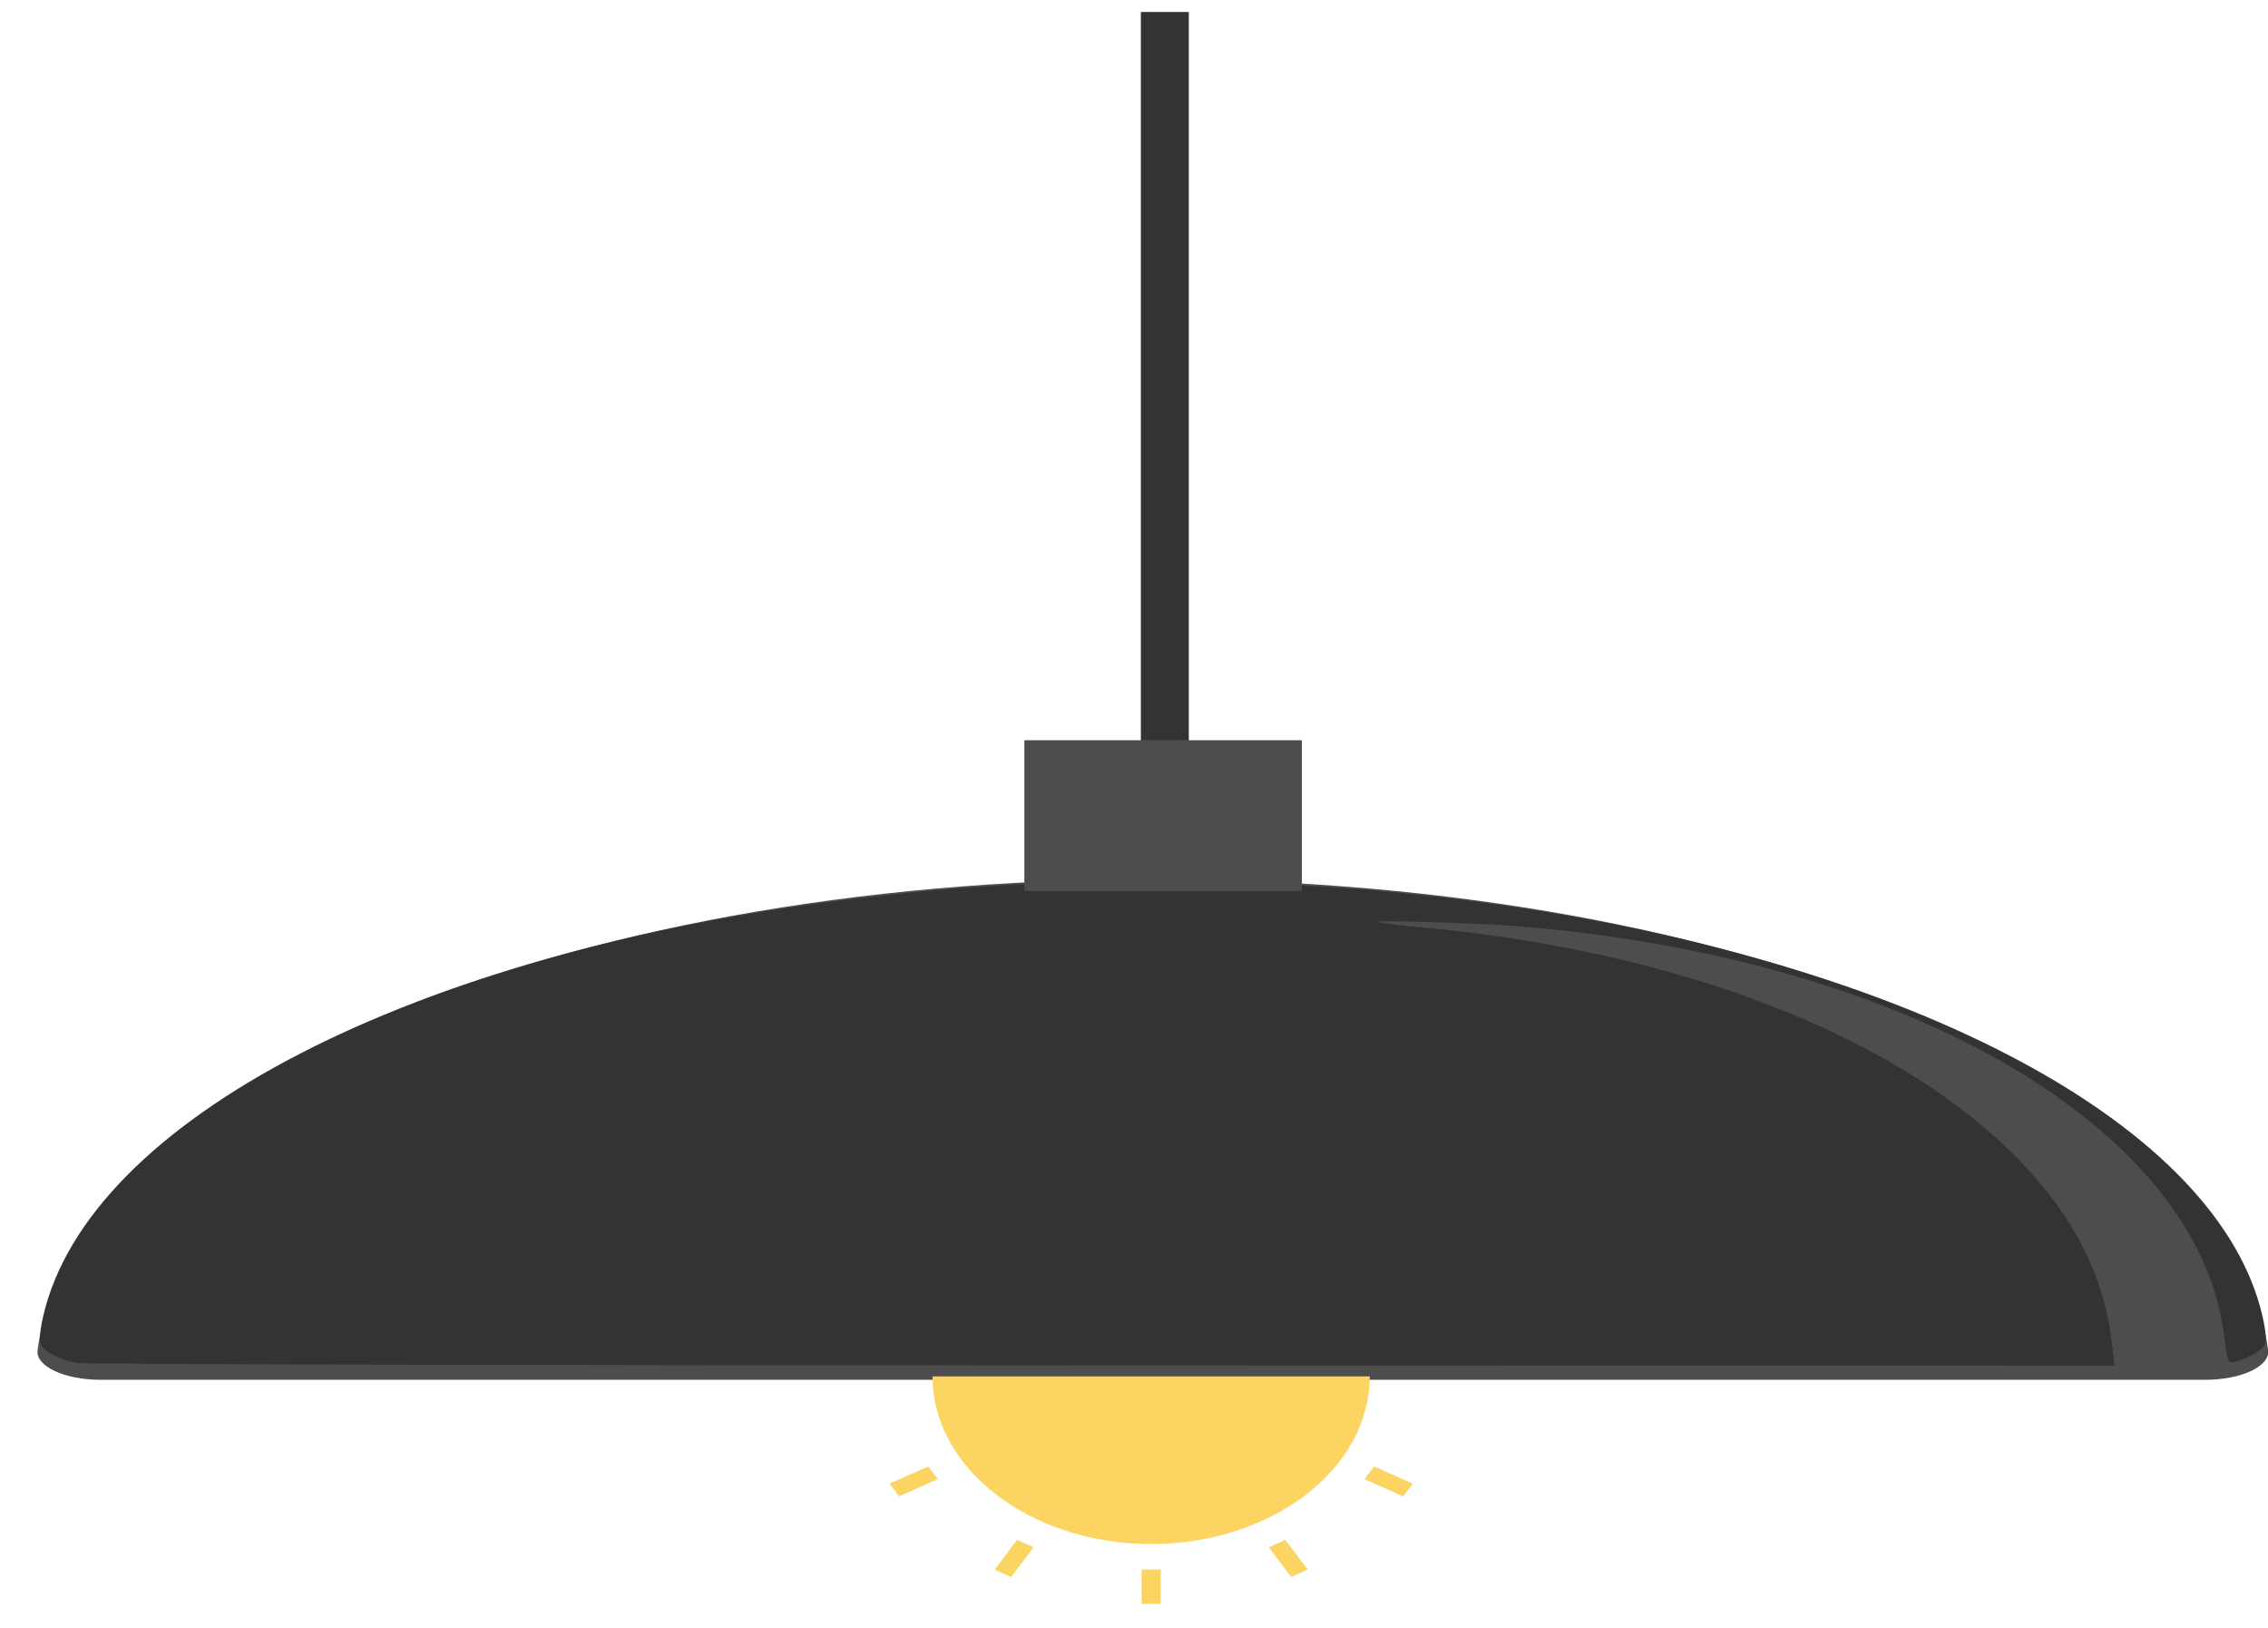
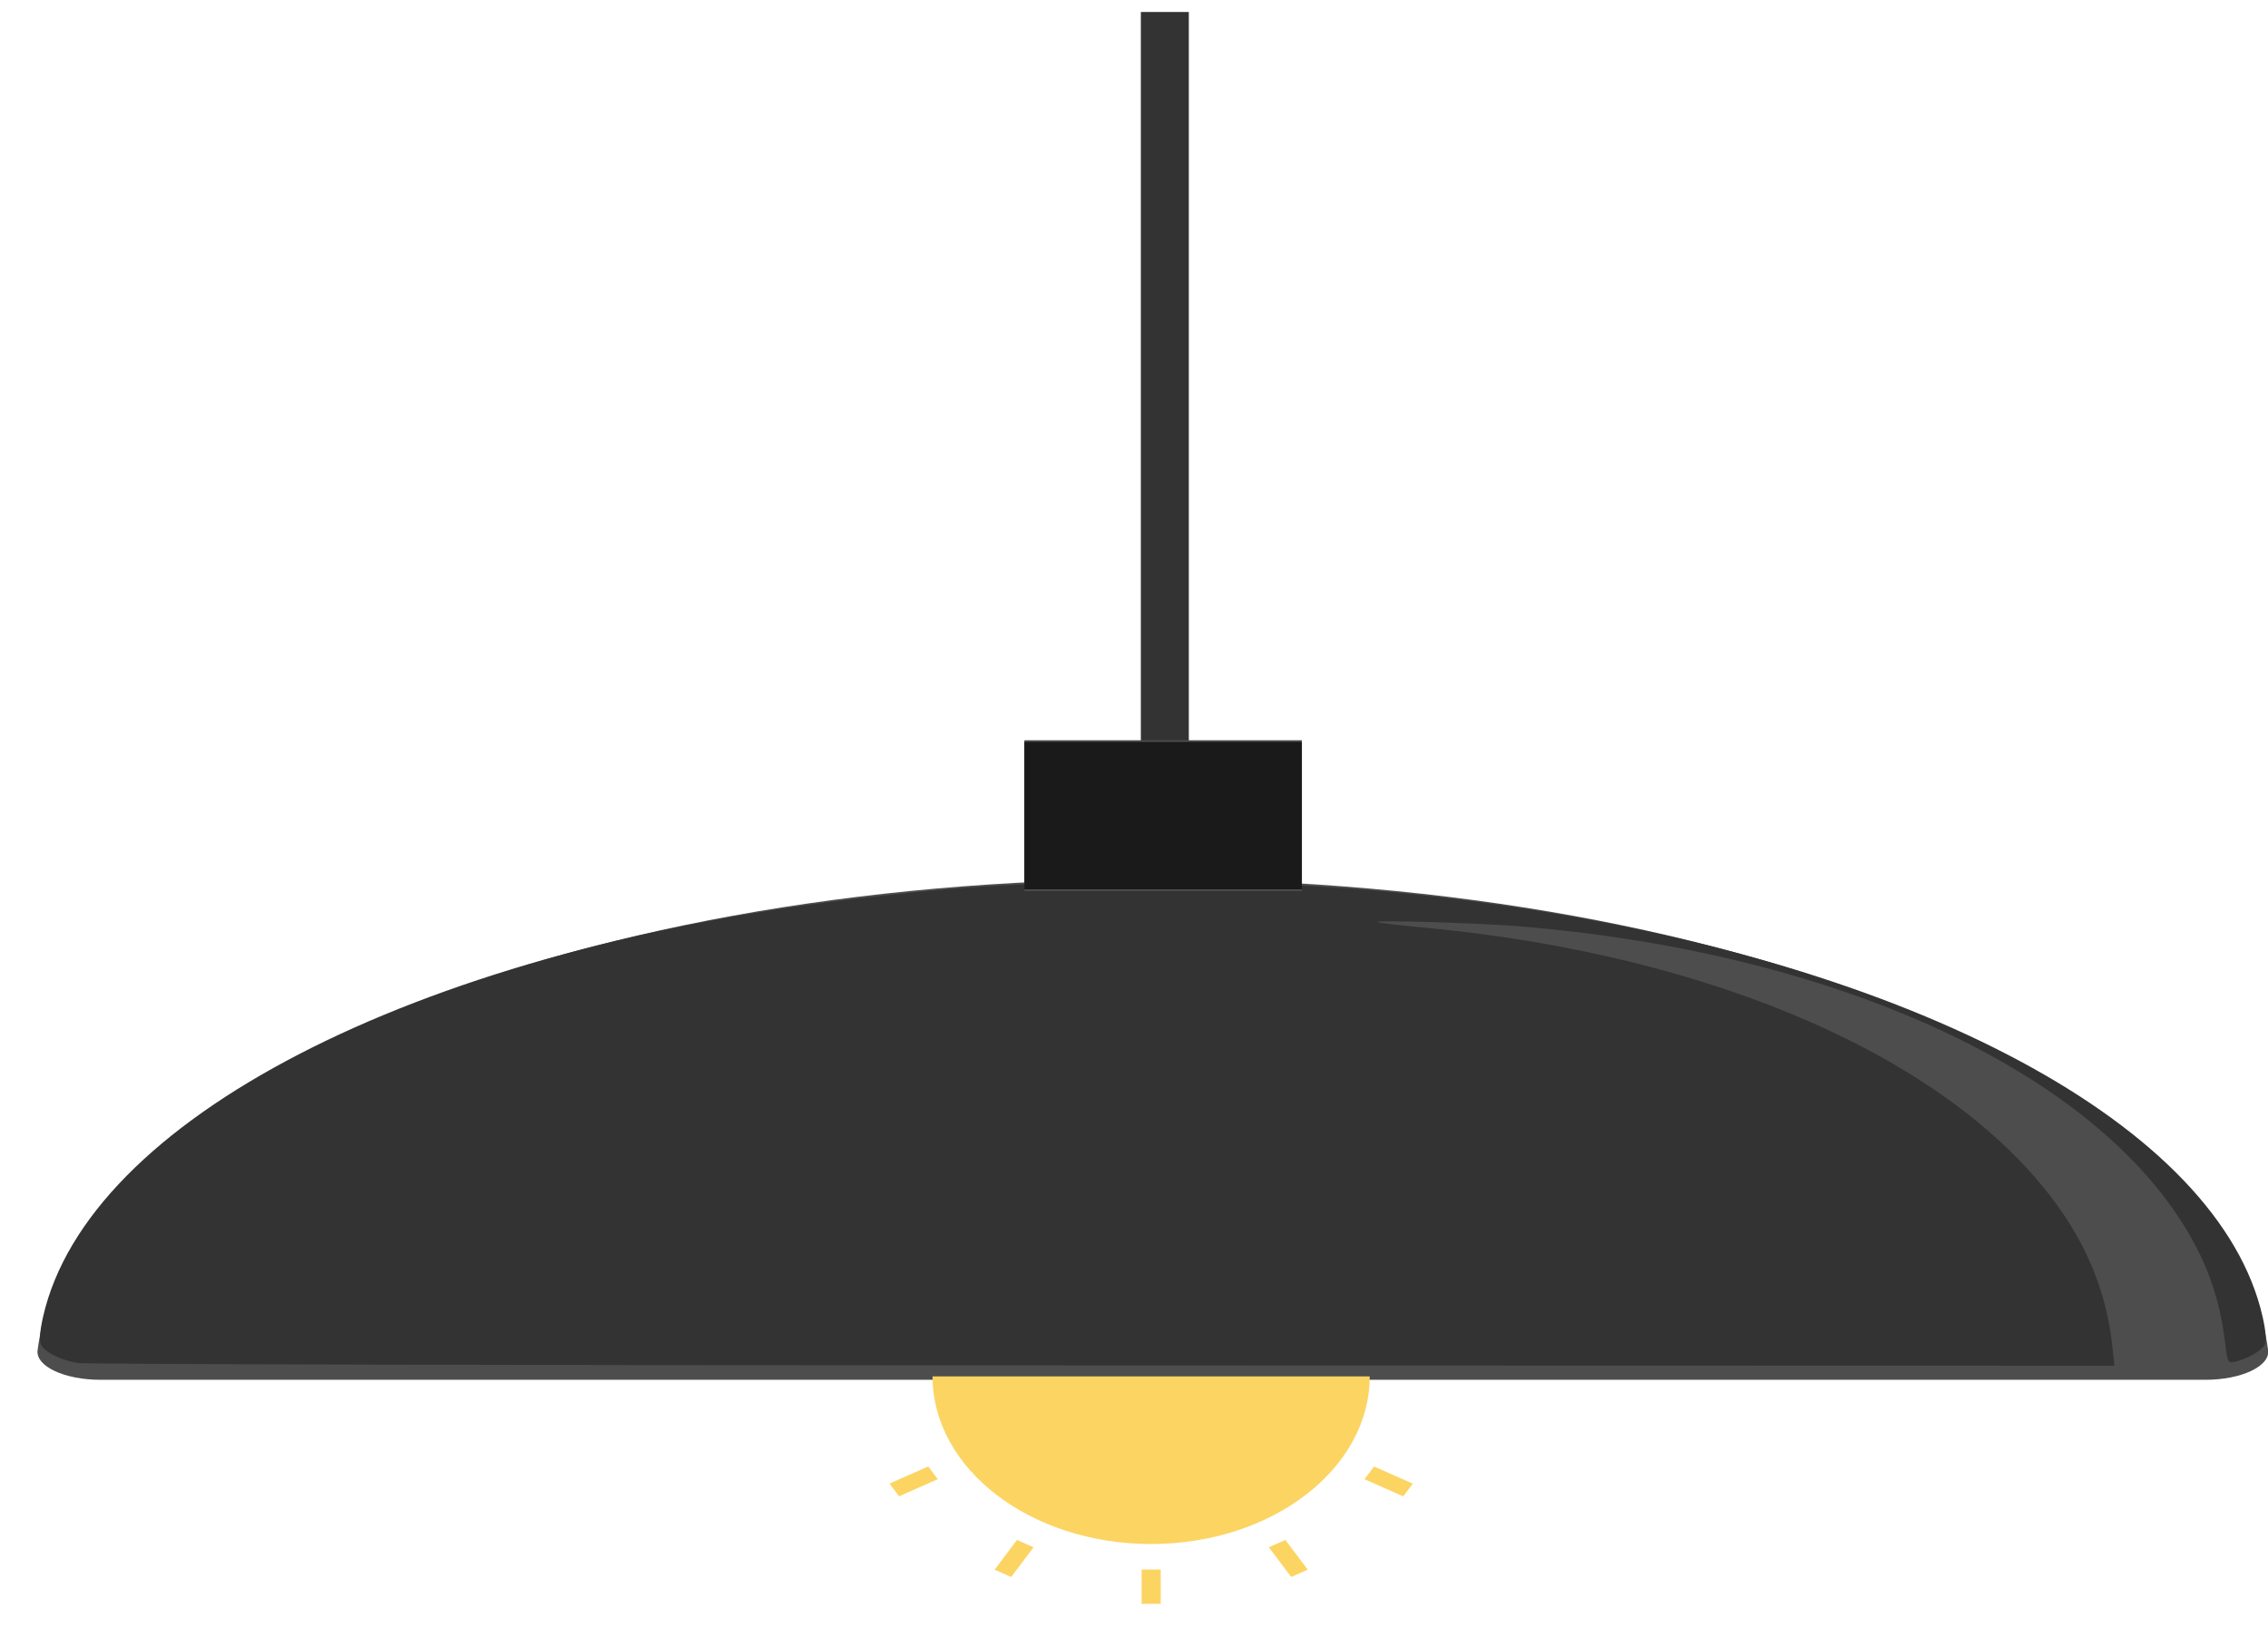
<svg xmlns="http://www.w3.org/2000/svg" version="1.1" id="Layer_1" viewBox="0 0 391.576 280.964" xml:space="preserve" width="391.576" height="280.965">
  <defs id="defs7" />
  <path style="fill:#4d4d4d;stroke-width:0.669" d="m 199.041,151.742 c -102.702,0 -186.656,35.959 -192.552,81.307 -0.361,2.774 4.646,5.105 10.848,5.105 H 380.745 c 6.202,0 11.209,-2.331 10.849,-5.105 -5.897,-45.348 -89.852,-81.307 -192.553,-81.307 z" id="path1" />
  <g id="g7" transform="matrix(0.4342314,0,0,0.3329201,92.02653,113.1811)">
    <path style="fill:#fcd462" d="m 245.77,460.52 c 48,0 86.911,-38.911 86.911,-86.911 H 158.858 c 0,47.999 38.912,86.911 86.912,86.911 z" id="path3" />
    <rect x="241.981" y="473.754" style="fill:#fcd462" width="7.598" height="17.787" id="rect3" />
    <rect x="296.47" y="459.114" transform="matrix(-0.8659,0.5001,-0.5001,-0.8659,794.3576,723.0944)" style="fill:#fcd462" width="7.598" height="17.787" id="rect4" />
    <rect x="142.448" y="424.271" transform="matrix(-0.8661,0.4999,-0.4999,-0.8661,496.4186,723.1449)" style="fill:#fcd462" width="17.787" height="7.598" id="rect5" />
    <rect x="182.37" y="464.235" transform="matrix(-0.5,0.866,-0.866,-0.5,692.2267,536.399)" style="fill:#fcd462" width="17.787" height="7.598" id="rect6" />
    <rect x="336.391" y="419.207" transform="matrix(-0.5,0.866,-0.866,-0.5,881.0286,347.5234)" style="fill:#fcd462" width="7.598" height="17.787" id="rect7" />
  </g>
  <path style="fill:#333333;stroke-width:0.498" d="m 13.395,235.251 c -2.856,-0.476 -5.626,-1.85 -6.314,-3.131 -0.337,-0.628 -0.206,-2.383 0.363,-4.877 7.737,-33.93 63.756,-62.89 139.28,-72.002 19.397,-2.34 32.003,-3.06 53.204,-3.037 21.593,0.023 38.914,1.173 57.989,3.849 72.795,10.212 125.229,38.338 132.72,71.191 0.569,2.494 0.699,4.25 0.363,4.877 -0.562,1.048 -3.052,2.468 -5.129,2.925 -1.205,0.265 -1.288,0.106 -1.684,-3.194 -0.666,-5.557 -1.984,-10.289 -4.135,-14.851 -14.225,-30.162 -60.625,-52.581 -118.312,-57.164 -6.697,-0.532 -24.365,-1.051 -23.917,-0.702 0.184,0.143 3.511,0.55 7.394,0.904 50.67,4.616 92.176,22.86 110.323,48.491 5.156,7.283 8.183,15.091 9.117,23.518 l 0.407,3.669 -174.695,-0.042 C 88.361,235.648 14.726,235.472 13.395,235.251 Z" id="path7" />
  <path style="fill:#333333;stroke-width:0.377" d="M 196.971,77.783 V 2.07 h 4.141 4.141 V 77.783 153.495 h -4.141 -4.141 z" id="path8" />
  <rect style="fill:#4d4d4d;stroke-width:1.695" id="rect10" width="47.912" height="26.026" x="176.86" y="127.765" />
+   <path style="fill:#1a1a1a;stroke-width:0.592" d="m 176.86,140.778 v -12.717 h 23.956 23.956 v 12.717 12.717 h -23.956 -23.956 z" id="path11" />
</svg>
